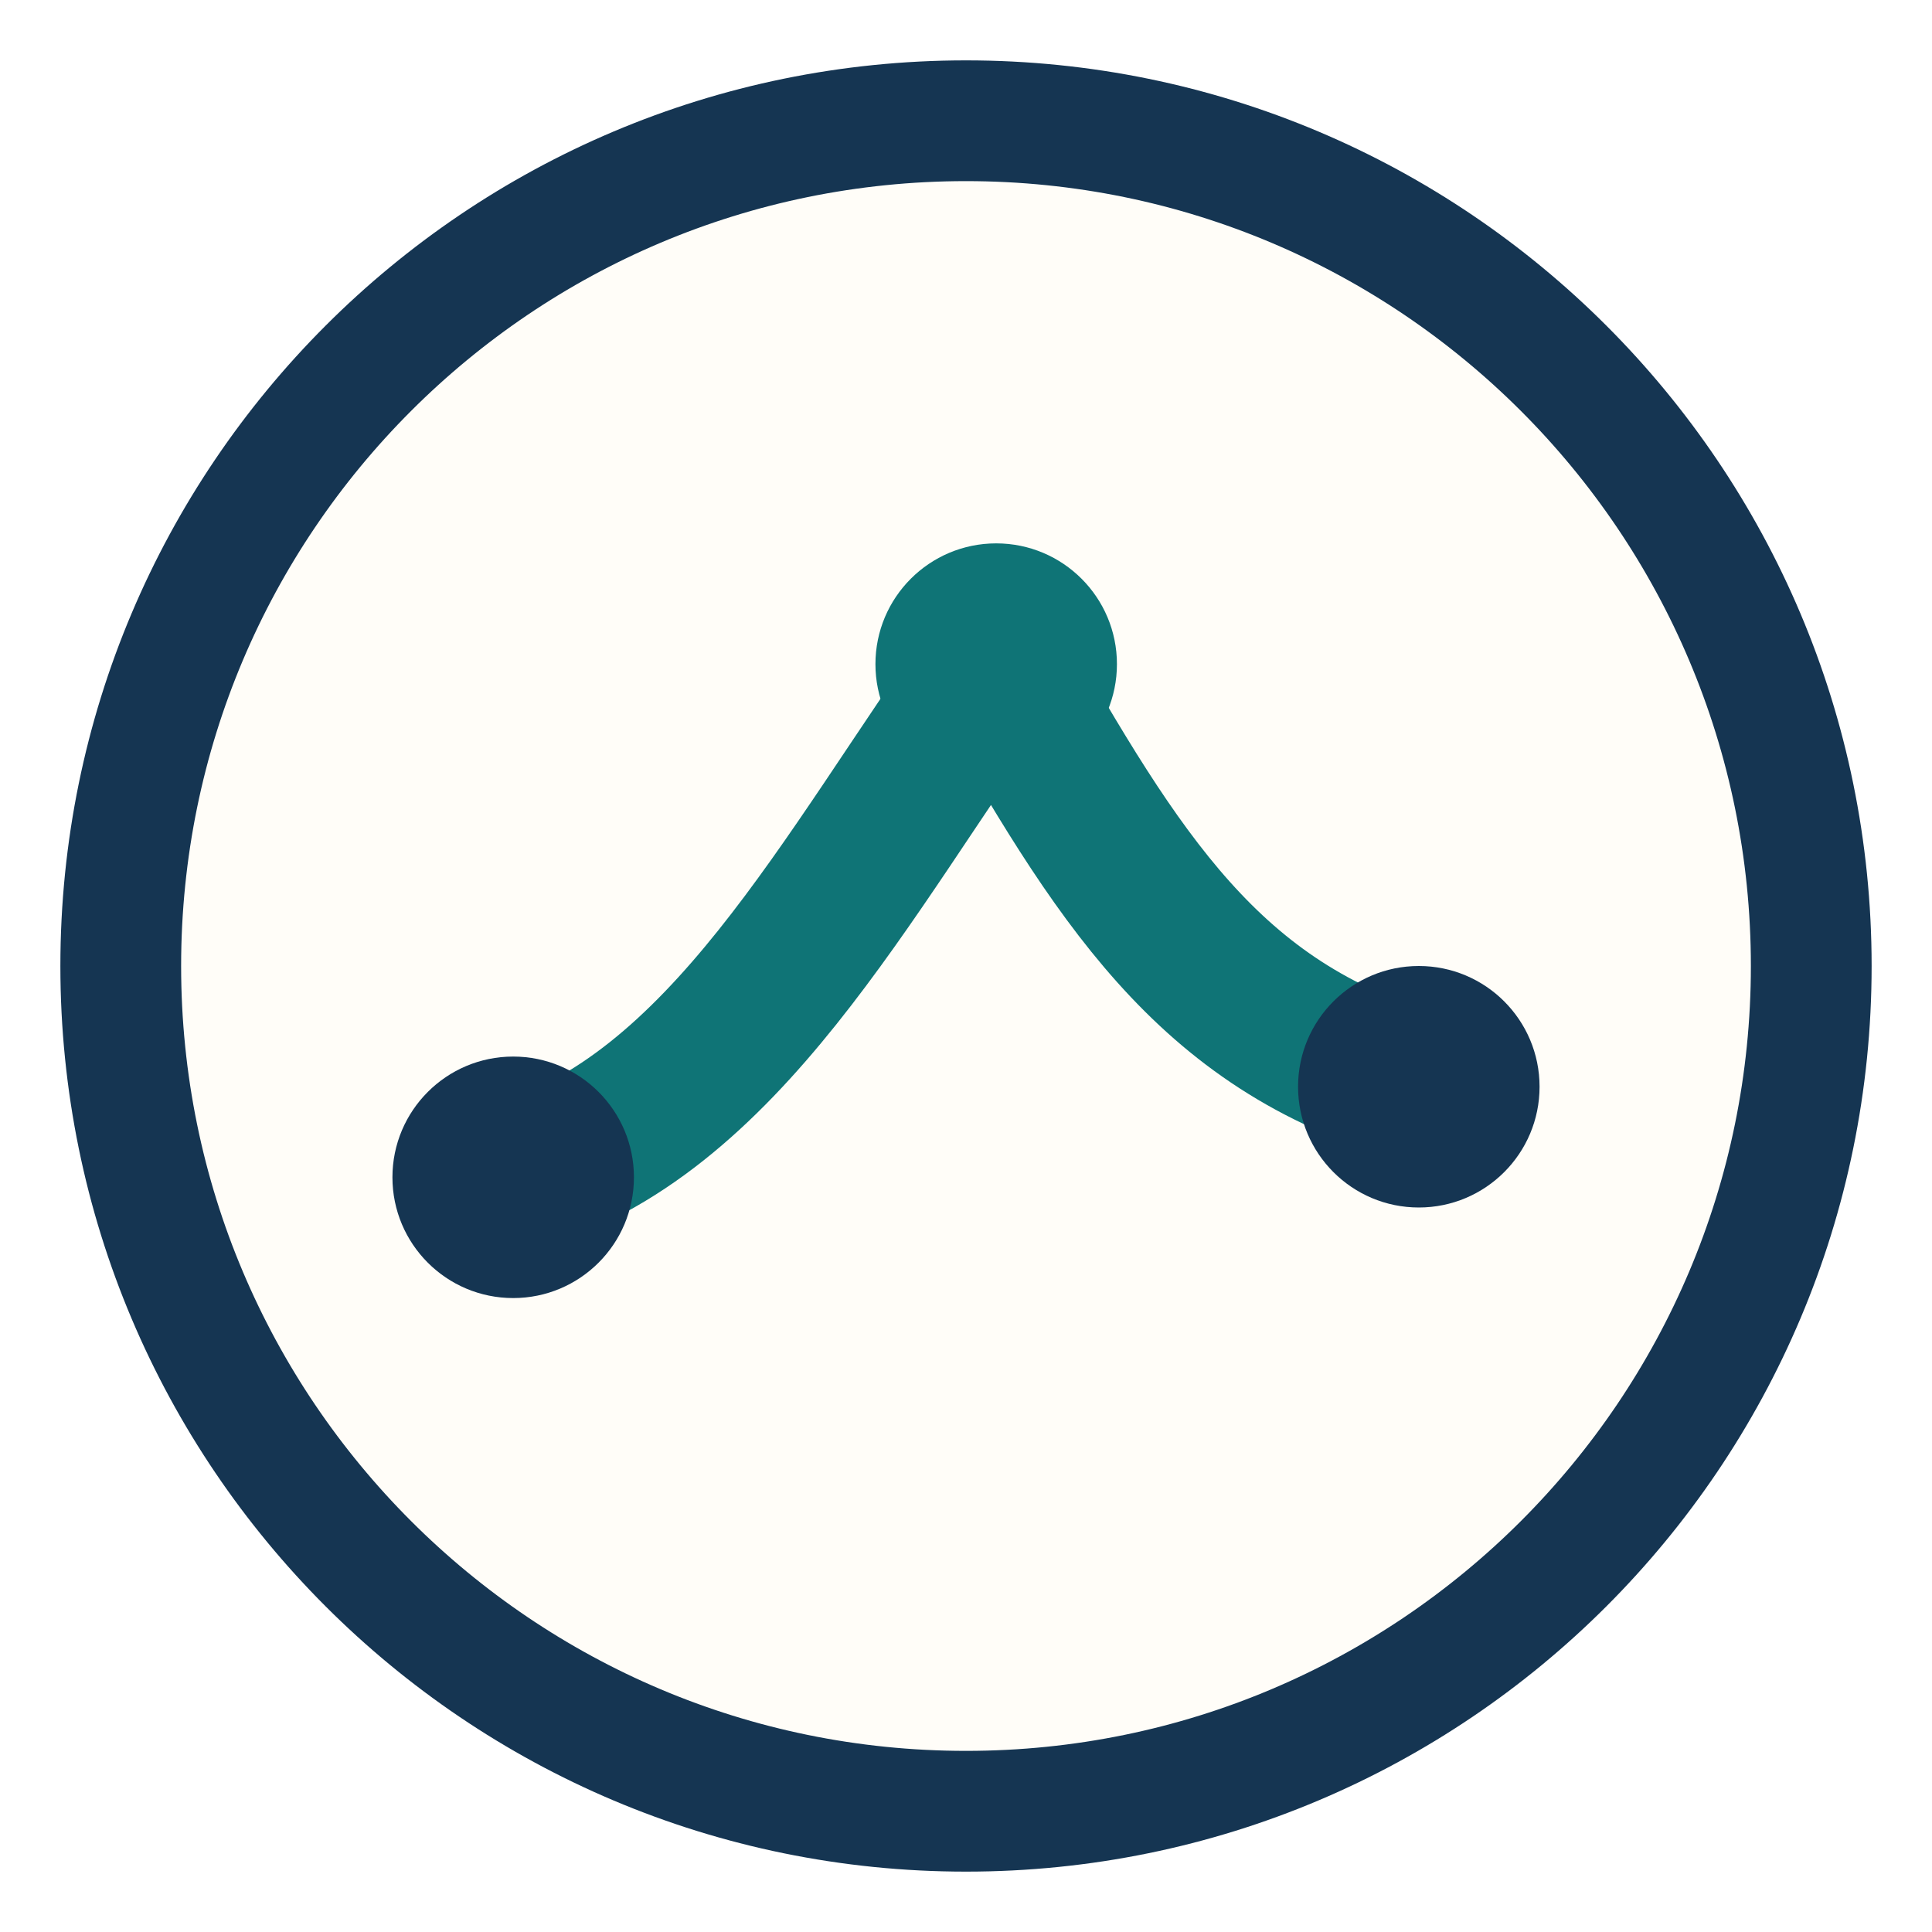
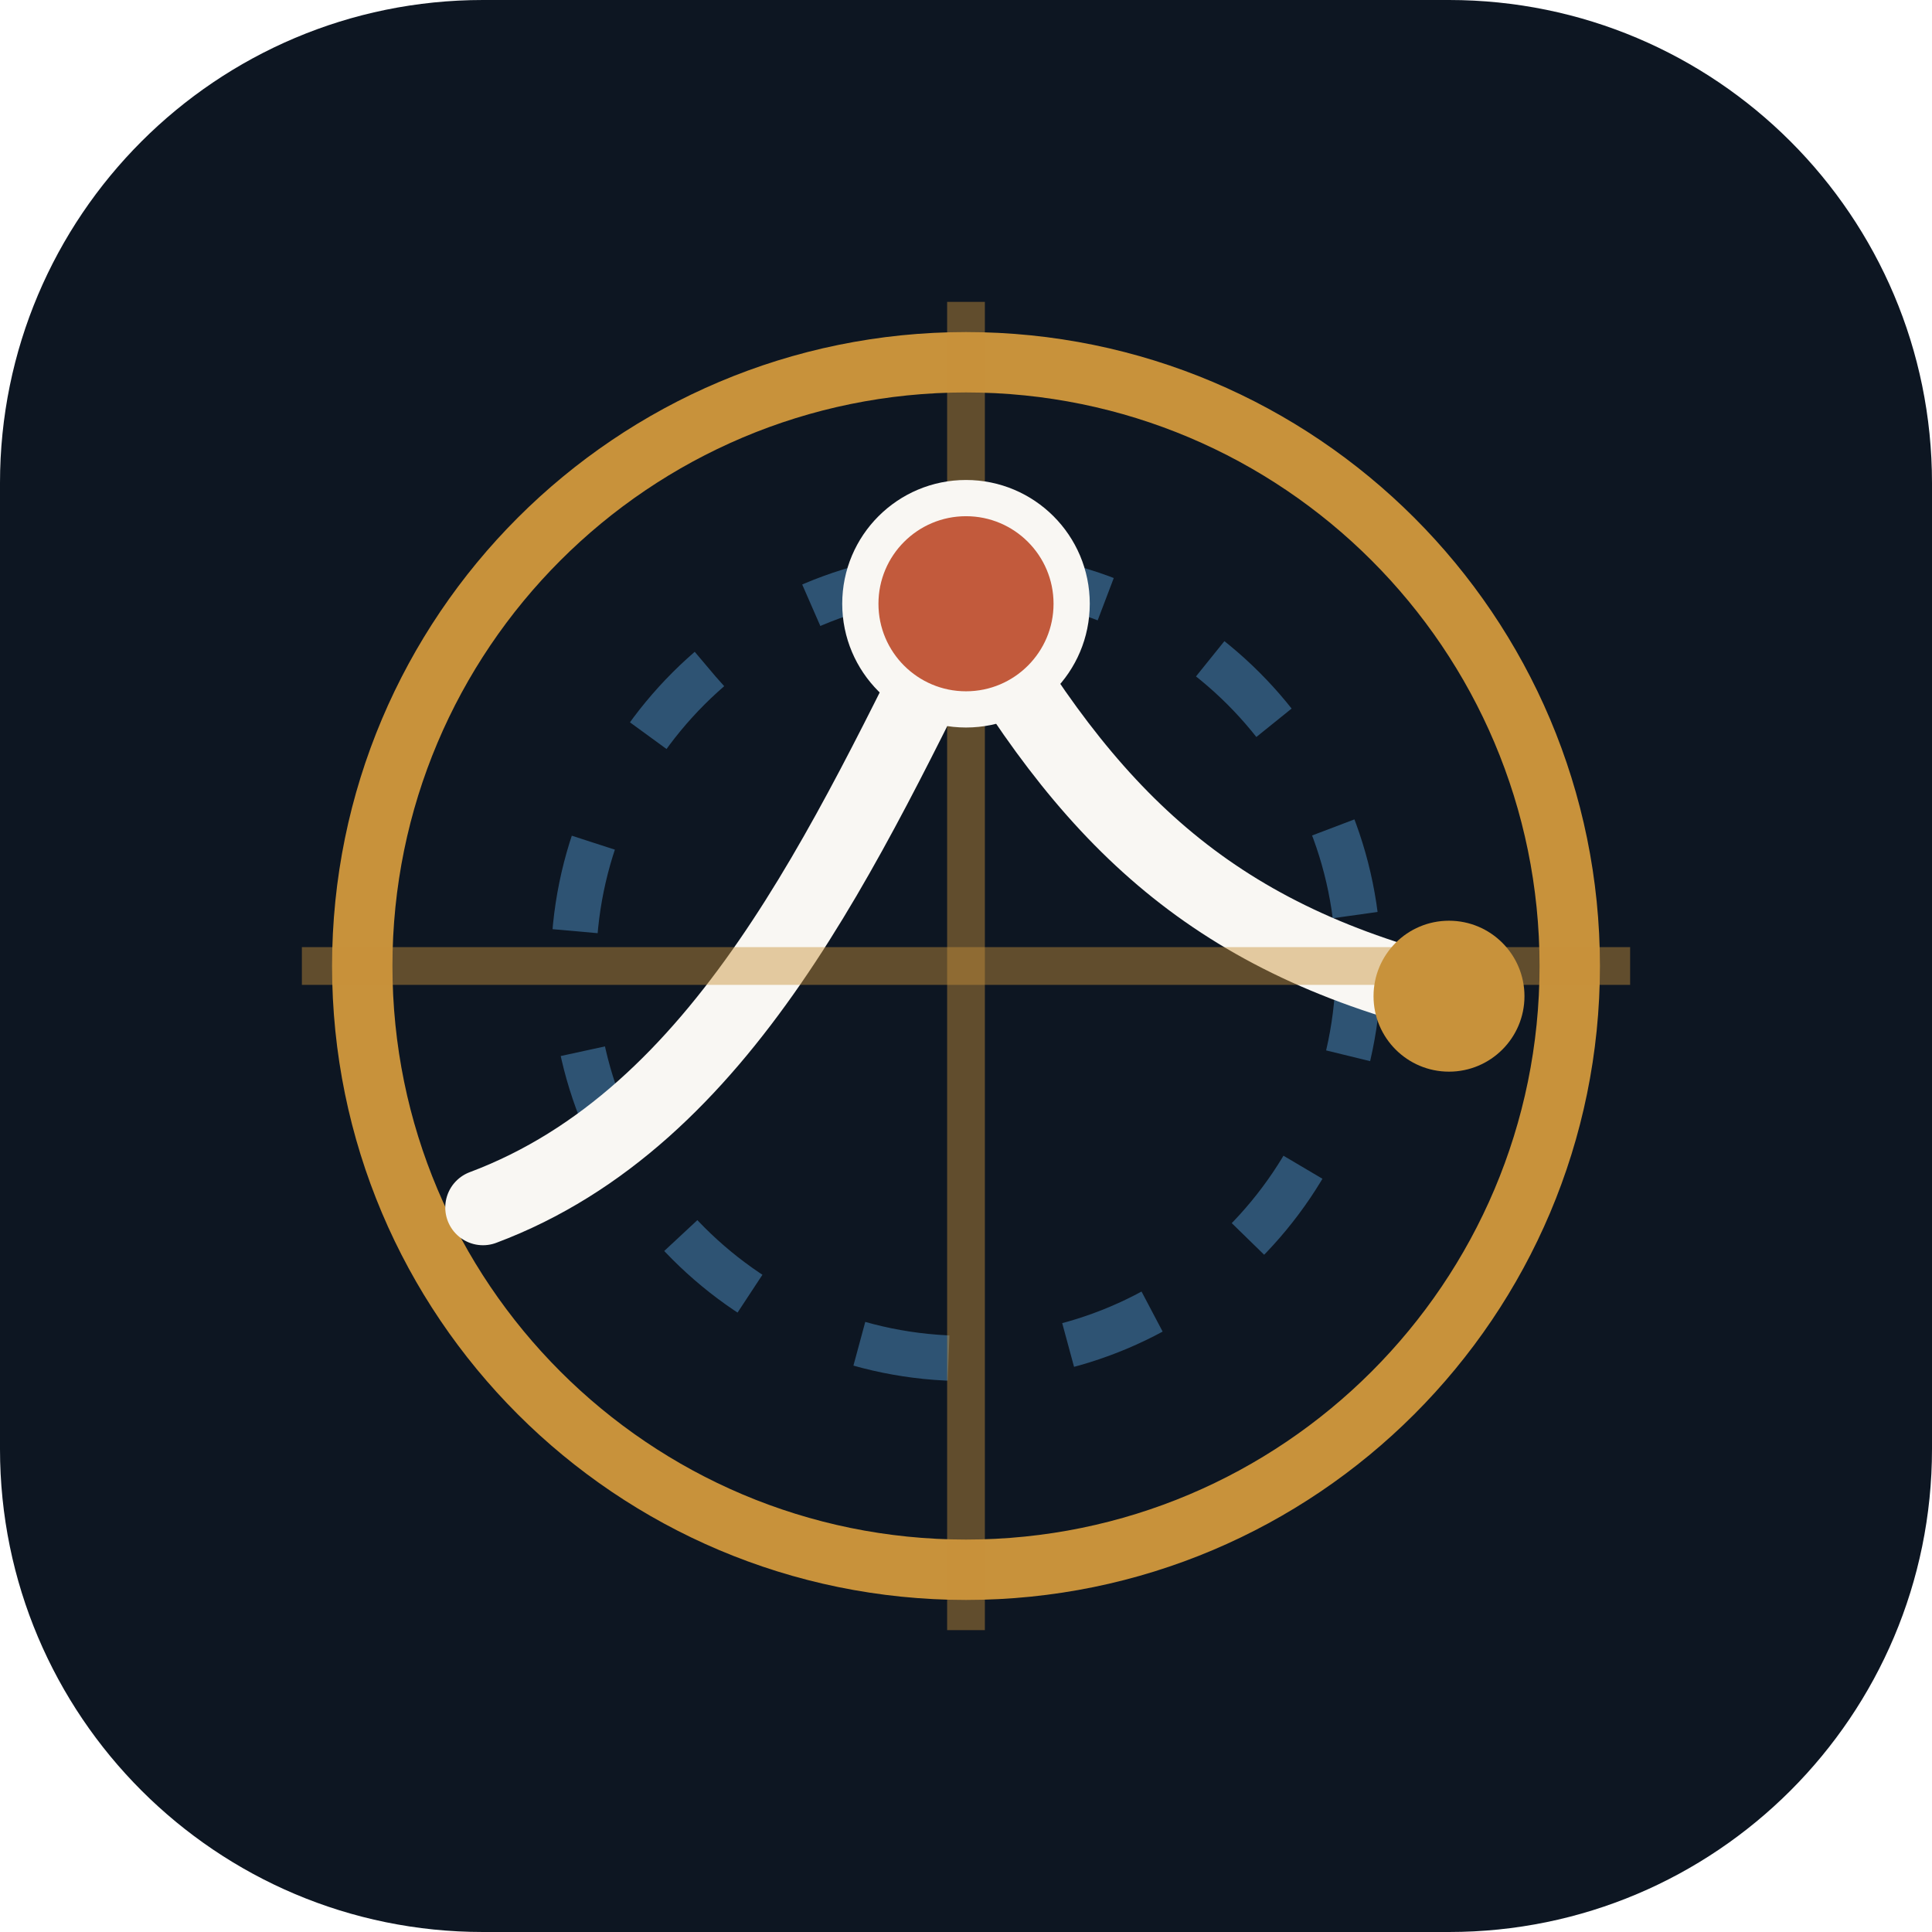
- <svg xmlns="http://www.w3.org/2000/svg" viewBox="0 0 64 64">
-   <circle cx="32" cy="32" r="28" fill="#fffdf8" stroke="#153552" stroke-width="4" />
-   <path d="M17 39c7-2 11-10 16-17 4 7 7 12 14 14" fill="none" stroke="#0f7476" stroke-width="5" stroke-linecap="round" stroke-linejoin="round" />
-   <circle cx="17" cy="39" r="4" fill="#153552" />
-   <circle cx="33" cy="22" r="4" fill="#0f7476" />
-   <circle cx="47" cy="36" r="4" fill="#153552" />
+ <svg xmlns="http://www.w3.org/2000/svg" viewBox="0 0 64 64" role="img" aria-label="Diagnostic Odyssey astrolabe mark">
+   <rect width="64" height="64" rx="16" fill="#0d1622" />
+   <circle cx="32" cy="32" r="20" fill="none" stroke="#c8923b" stroke-width="2" />
+   <circle cx="32" cy="32" r="13" fill="none" stroke="#2e5373" stroke-width="1.5" stroke-dasharray="3 4" />
+   <path d="M16 40 C24 37 28 28 32 20 C36 27 40 31 48 33" fill="none" stroke="#f9f7f3" stroke-width="2.5" stroke-linecap="round" />
+   <line x1="32" y1="10" x2="32" y2="54" stroke="#c8923b" stroke-width="1.25" stroke-opacity="0.45" />
+   <line x1="10" y1="32" x2="54" y2="32" stroke="#c8923b" stroke-width="1.25" stroke-opacity="0.45" />
+   <circle cx="32" cy="20" r="3.5" fill="#c25a3c" stroke="#f9f7f3" stroke-width="1.2" />
+   <circle cx="48" cy="33" r="2.5" fill="#c8923b" />
</svg>
